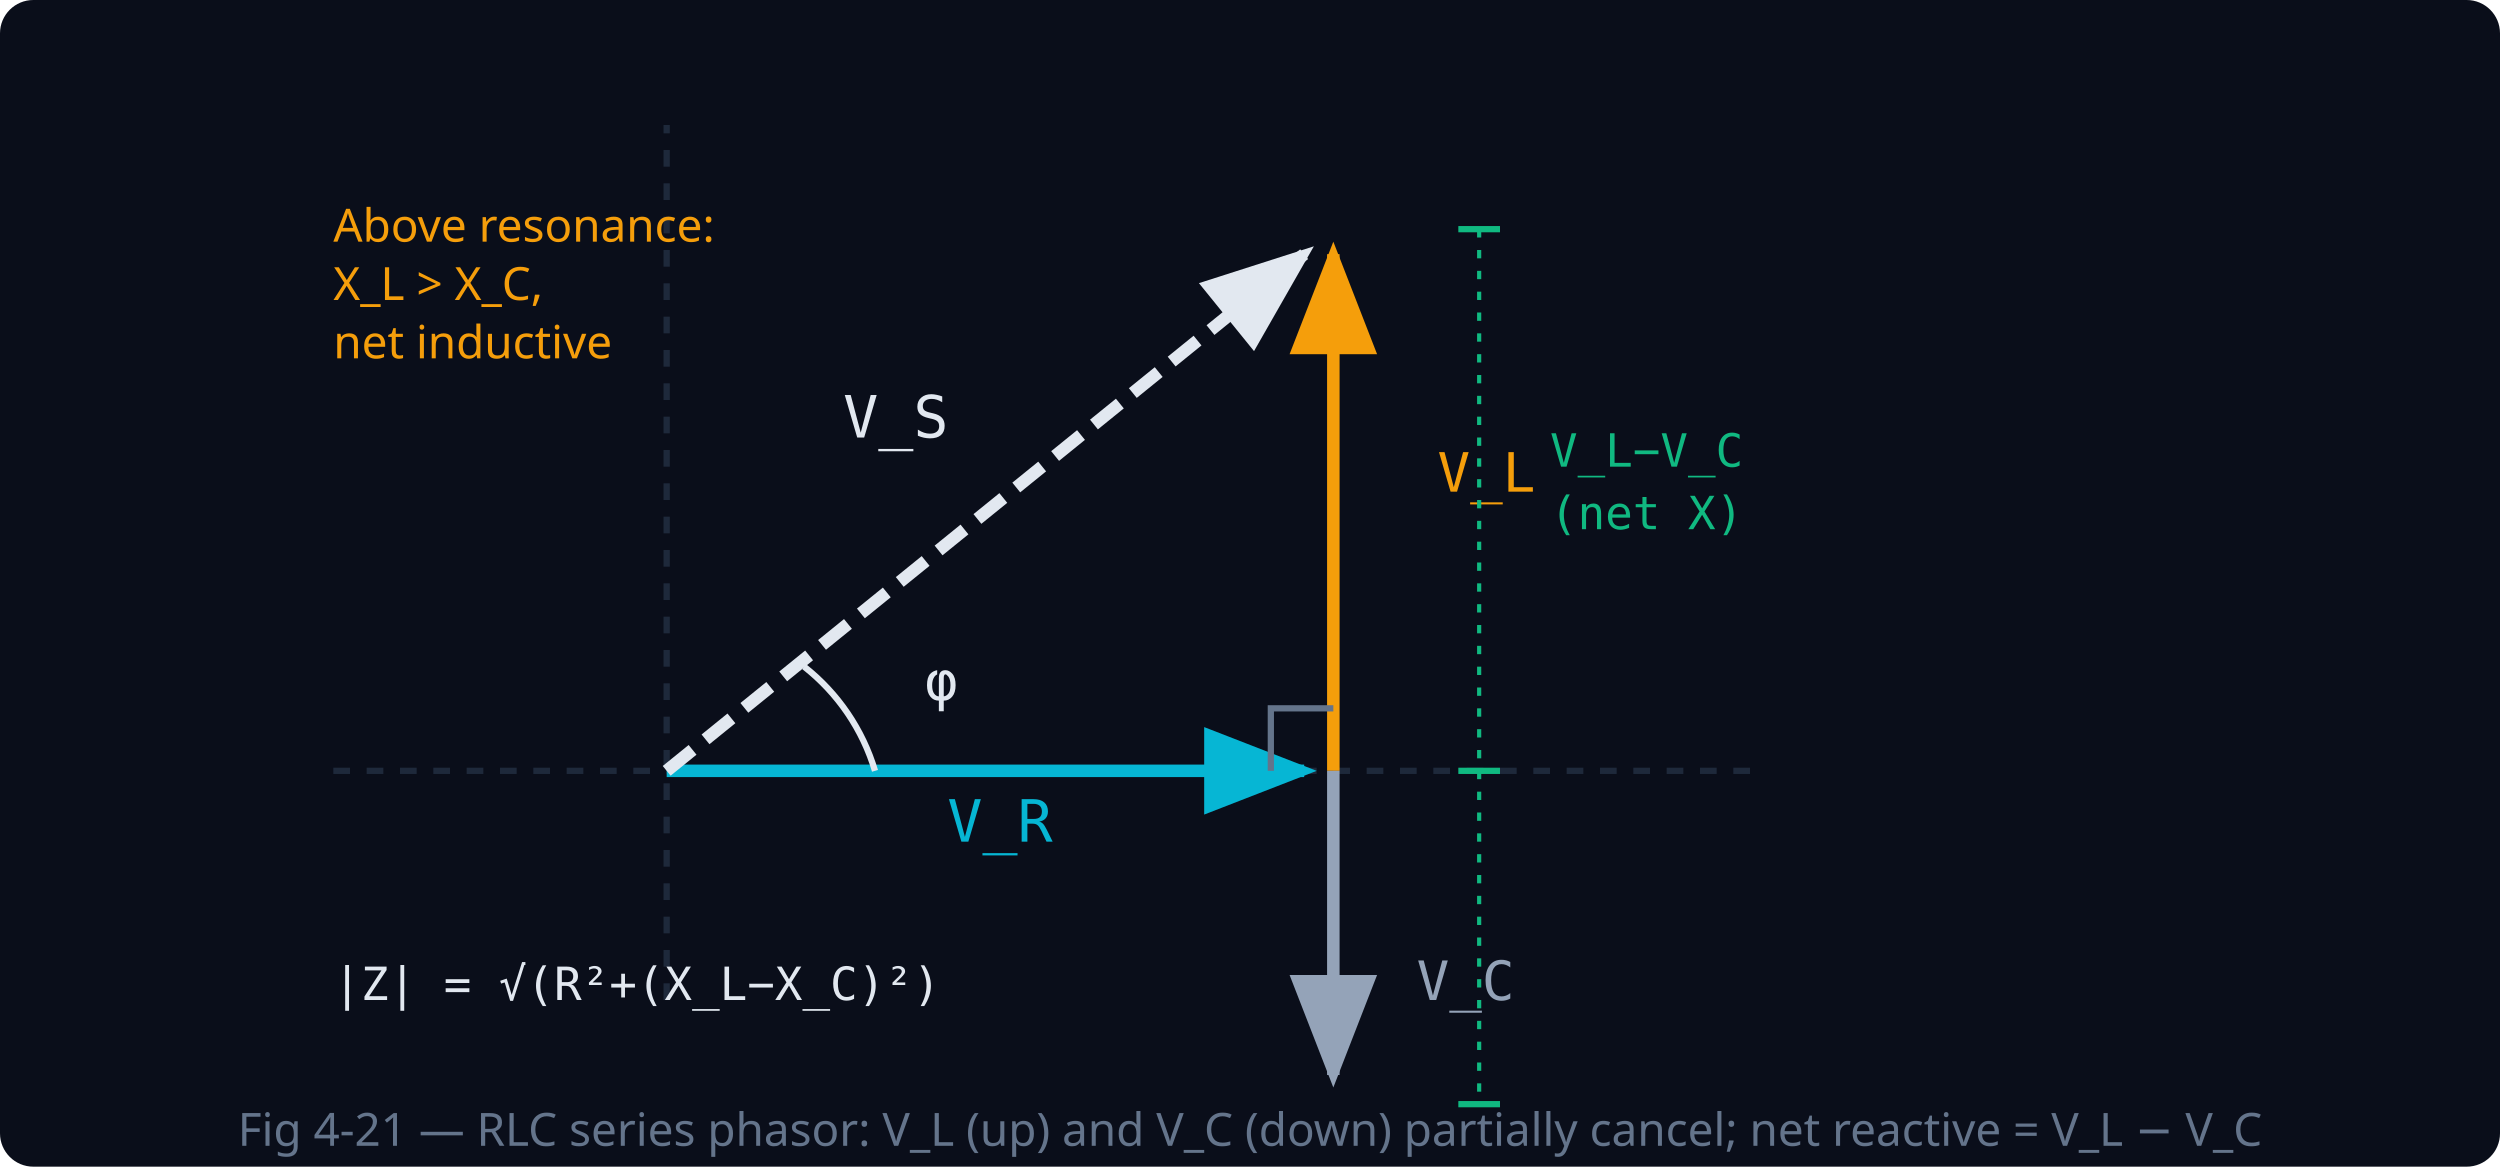
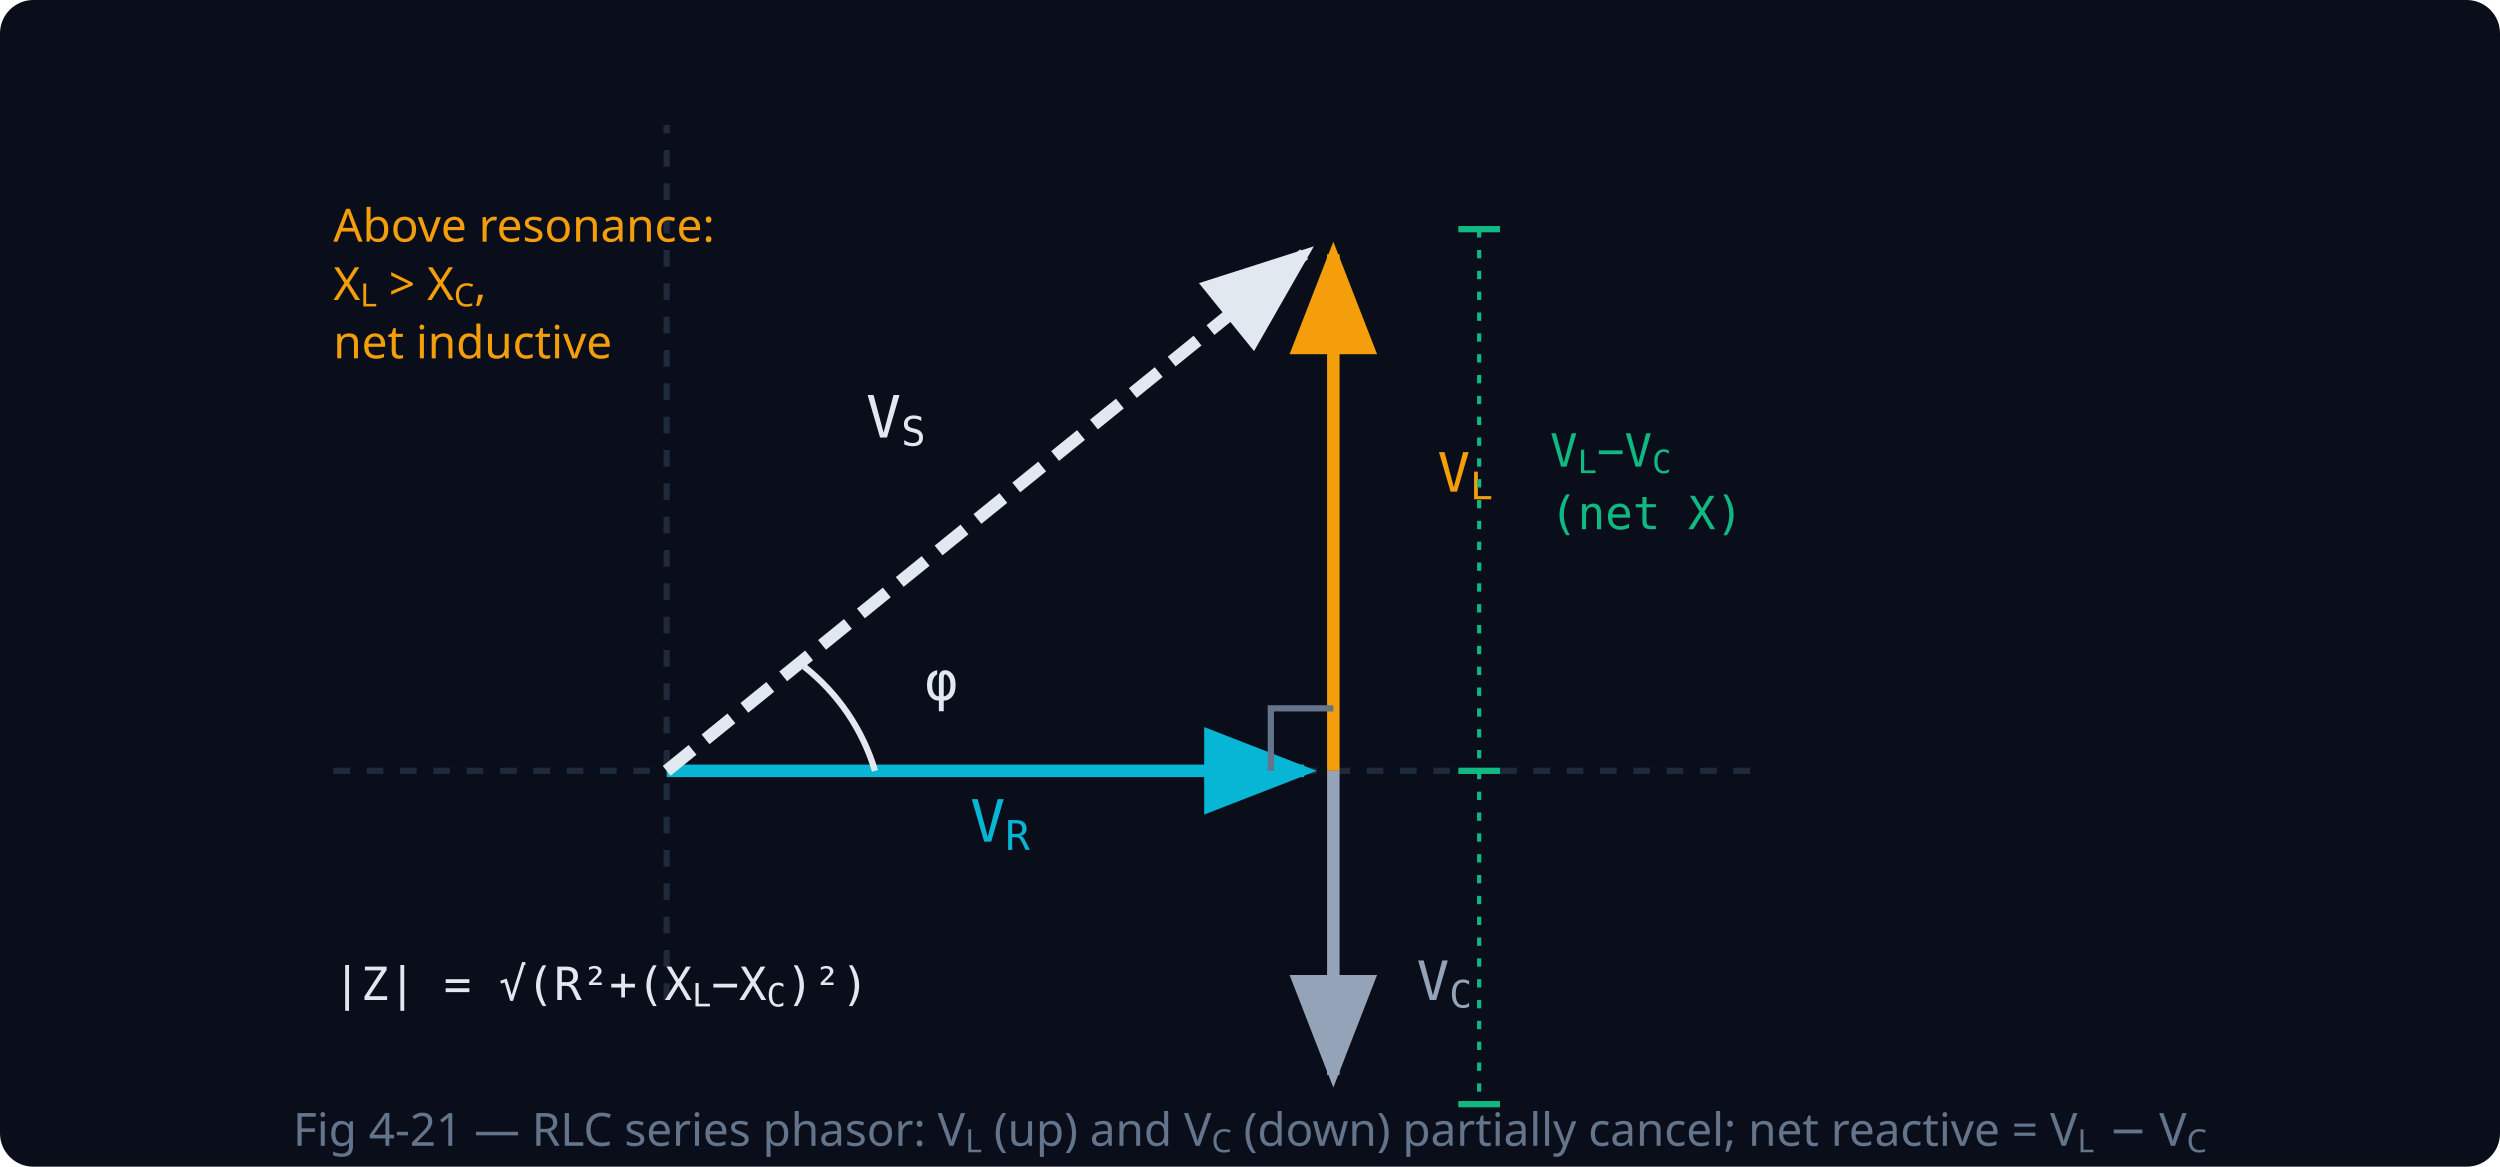
<svg xmlns="http://www.w3.org/2000/svg" viewBox="0 0 600 280" width="600" height="280">
  <defs>
    <marker id="pR3" markerWidth="9" markerHeight="7" refX="8" refY="3.5" orient="auto">
      <polygon points="0 0, 9 3.5, 0 7" fill="#06b6d4" />
    </marker>
    <marker id="pL3" markerWidth="9" markerHeight="7" refX="8" refY="3.5" orient="auto">
      <polygon points="0 0, 9 3.5, 0 7" fill="#f59e0b" />
    </marker>
    <marker id="pC3" markerWidth="9" markerHeight="7" refX="8" refY="3.5" orient="auto">
      <polygon points="0 0, 9 3.5, 0 7" fill="#94a3b8" />
    </marker>
    <marker id="pS3" markerWidth="9" markerHeight="7" refX="8" refY="3.5" orient="auto">
      <polygon points="0 0, 9 3.5, 0 7" fill="#e2e8f0" />
    </marker>
    <marker id="pNet" markerWidth="9" markerHeight="7" refX="8" refY="3.5" orient="auto">
      <polygon points="0 0, 9 3.5, 0 7" fill="#10b981" />
    </marker>
  </defs>
  <rect width="600" height="280" fill="#0a0e1a" rx="8" />
  <line x1="80" y1="185" x2="420" y2="185" stroke="#1e293b" stroke-width="1.5" stroke-dasharray="4,4" />
  <line x1="160" y1="240" x2="160" y2="30" stroke="#1e293b" stroke-width="1.5" stroke-dasharray="4,4" />
  <line x1="160" y1="185" x2="313" y2="185" stroke="#06b6d4" stroke-width="3" marker-end="url(#pR3)" />
-   <text x="240" y="202" font-family="IBM Plex Mono, monospace" font-size="14" fill="#06b6d4" text-anchor="middle">V_R</text>
+   <text x="240" y="202" font-family="IBM Plex Mono, monospace" font-size="14" fill="#06b6d4" text-anchor="middle">V<tspan baseline-shift="sub" font-size="70%">R</tspan>
+   </text>
  <line x1="320" y1="185" x2="320" y2="61" stroke="#f59e0b" stroke-width="3" marker-end="url(#pL3)" />
-   <text x="345" y="118" font-family="IBM Plex Mono, monospace" font-size="13" fill="#f59e0b">V_L</text>
+   <text x="345" y="118" font-family="IBM Plex Mono, monospace" font-size="13" fill="#f59e0b">V<tspan baseline-shift="sub" font-size="70%">L</tspan>
+   </text>
  <line x1="320" y1="185" x2="320" y2="258" stroke="#94a3b8" stroke-width="3" marker-end="url(#pC3)" />
-   <text x="340" y="240" font-family="IBM Plex Mono, monospace" font-size="13" fill="#94a3b8">V_C</text>
+   <text x="340" y="240" font-family="IBM Plex Mono, monospace" font-size="13" fill="#94a3b8">V<tspan baseline-shift="sub" font-size="70%">C</tspan>
+   </text>
  <line x1="355" y1="55" x2="355" y2="265" stroke="#10b981" stroke-width="1" stroke-dasharray="2,3" />
  <line x1="350" y1="55" x2="360" y2="55" stroke="#10b981" stroke-width="1.5" />
  <line x1="350" y1="265" x2="360" y2="265" stroke="#10b981" stroke-width="1.5" />
  <line x1="350" y1="185" x2="360" y2="185" stroke="#10b981" stroke-width="1.5" />
-   <text x="372" y="112" font-family="IBM Plex Mono, monospace" font-size="11" fill="#10b981">V_L−V_C</text>
+   <text x="372" y="112" font-family="IBM Plex Mono, monospace" font-size="11" fill="#10b981">V<tspan baseline-shift="sub" font-size="70%">L</tspan>−V<tspan baseline-shift="sub" font-size="70%">C</tspan>
+   </text>
  <text x="372" y="127" font-family="IBM Plex Mono, monospace" font-size="11" fill="#10b981">(net X)</text>
  <line x1="160" y1="185" x2="313" y2="61" stroke="#e2e8f0" stroke-width="3" stroke-dasharray="8,4" marker-end="url(#pS3)" />
-   <text x="215" y="105" font-family="IBM Plex Mono, monospace" font-size="14" fill="#e2e8f0" text-anchor="middle">V_S</text>
+   <text x="215" y="105" font-family="IBM Plex Mono, monospace" font-size="14" fill="#e2e8f0" text-anchor="middle">V<tspan baseline-shift="sub" font-size="70%">S</tspan>
+   </text>
  <path d="M 305,185 L 305,170 L 320,170" fill="none" stroke="#64748b" stroke-width="1.5" />
  <path d="M 210,185 A 50,50 0 0,0 193,160" fill="none" stroke="#e2e8f0" stroke-width="1.5" />
  <text x="222" y="168" font-family="IBM Plex Mono, monospace" font-size="13" fill="#e2e8f0">φ</text>
  <text x="80" y="58" font-family="IBM Plex Sans, sans-serif" font-size="11" fill="#f59e0b">Above resonance:</text>
-   <text x="80" y="72" font-family="IBM Plex Sans, sans-serif" font-size="11" fill="#f59e0b">X_L &gt; X_C,</text>
+   <text x="80" y="72" font-family="IBM Plex Sans, sans-serif" font-size="11" fill="#f59e0b">X<tspan baseline-shift="sub" font-size="70%">L</tspan> &gt; X<tspan baseline-shift="sub" font-size="70%">C</tspan>,</text>
  <text x="80" y="86" font-family="IBM Plex Sans, sans-serif" font-size="11" fill="#f59e0b">net inductive</text>
-   <text x="80" y="240" font-family="IBM Plex Mono, monospace" font-size="11" fill="#e2e8f0">|Z| = √(R²+(X_L−X_C)²)</text>
-   <text x="300" y="275" font-family="IBM Plex Sans, sans-serif" font-size="11" fill="#64748b" text-anchor="middle">Fig 4-21 — RLC series phasor: V_L (up) and V_C (down) partially cancel; net reactive = V_L − V_C</text>
+   <text x="80" y="240" font-family="IBM Plex Mono, monospace" font-size="11" fill="#e2e8f0">|Z| = √(R²+(X<tspan baseline-shift="sub" font-size="70%">L</tspan>−X<tspan baseline-shift="sub" font-size="70%">C</tspan>)²)</text>
+   <text x="300" y="275" font-family="IBM Plex Sans, sans-serif" font-size="11" fill="#64748b" text-anchor="middle">Fig 4-21 — RLC series phasor: V<tspan baseline-shift="sub" font-size="70%">L</tspan> (up) and V<tspan baseline-shift="sub" font-size="70%">C</tspan> (down) partially cancel; net reactive = V<tspan baseline-shift="sub" font-size="70%">L</tspan> − V<tspan baseline-shift="sub" font-size="70%">C</tspan>
+   </text>
</svg>
